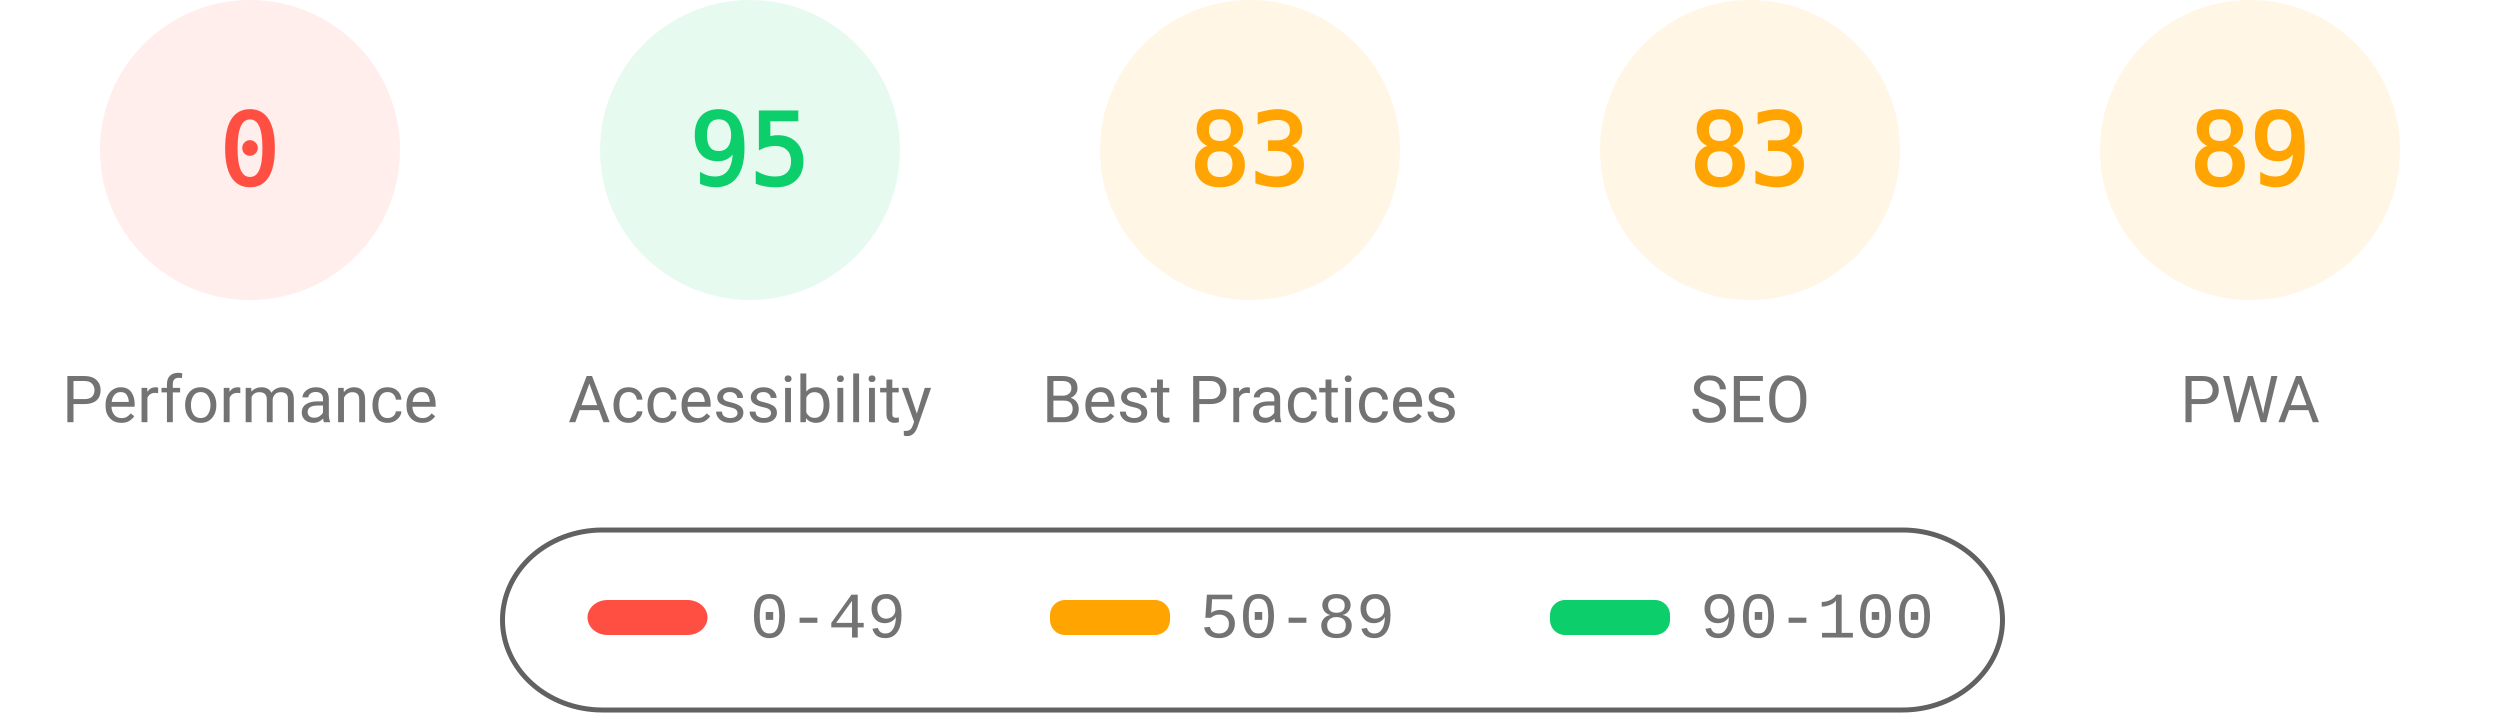
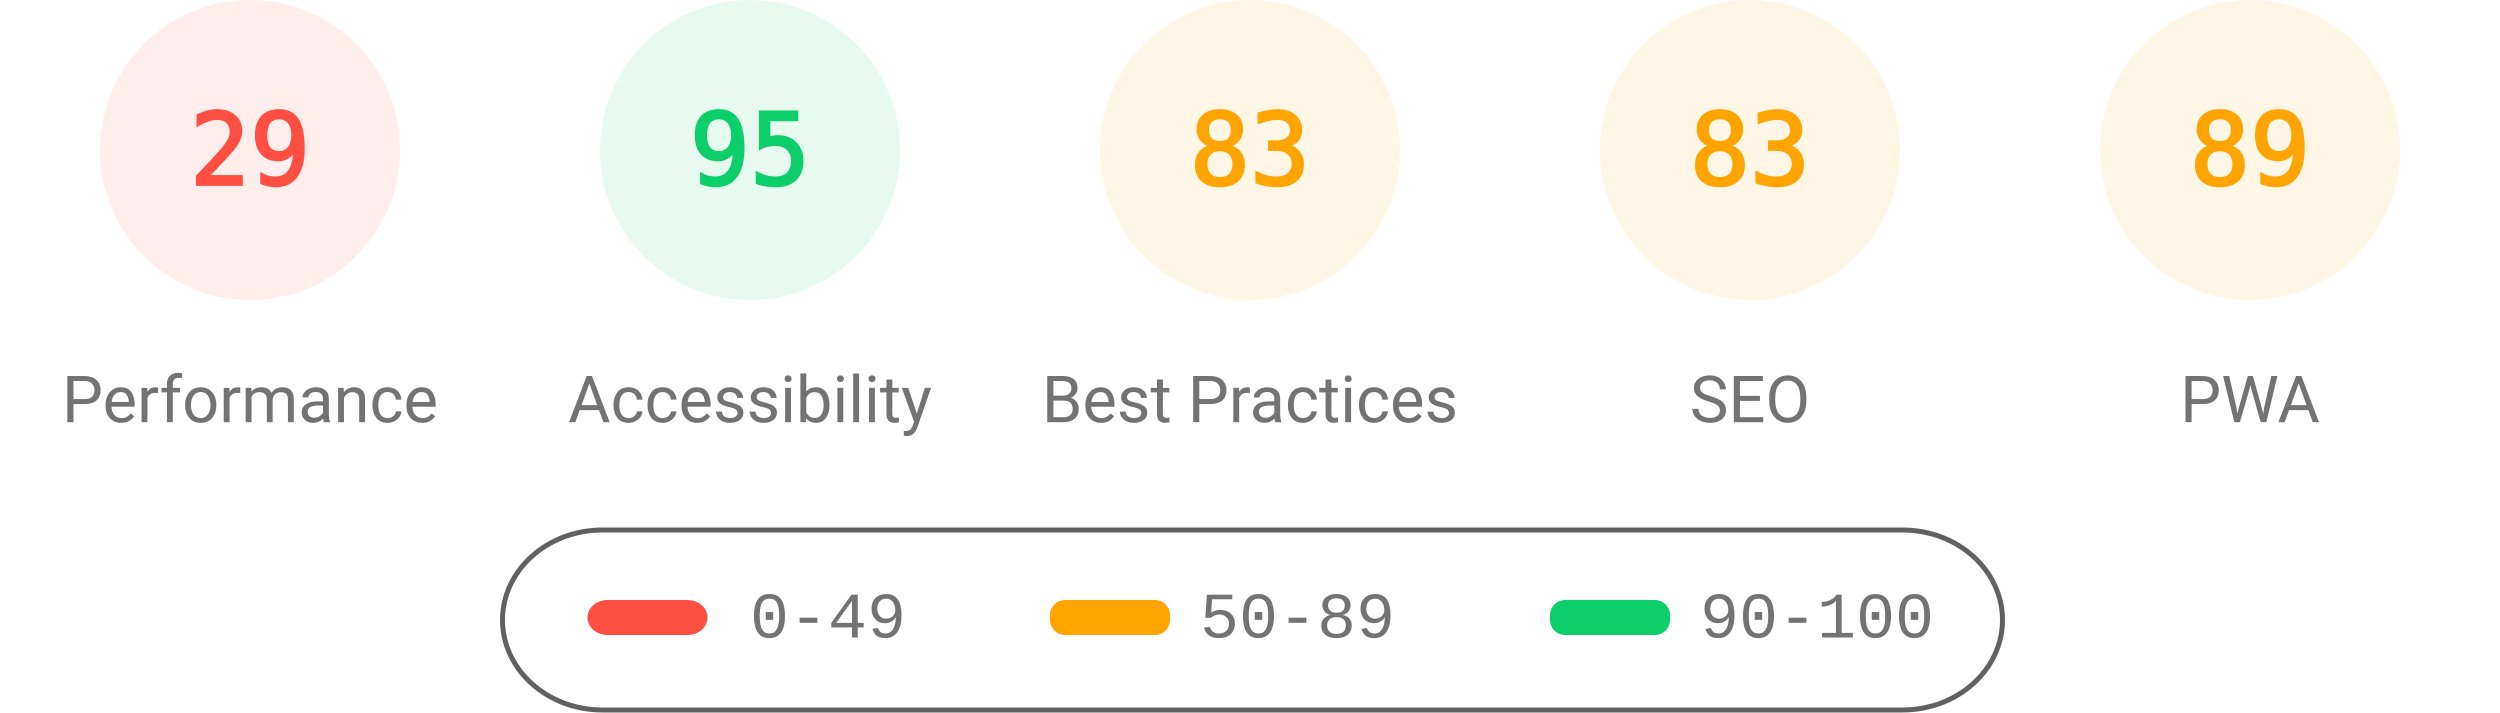
<svg xmlns="http://www.w3.org/2000/svg" fill="none" width="1000" height="285">
  <style>.gauge-base{opacity:.1}.gauge-arc{fill:none;animation-delay:250ms;stroke-linecap:round;transform:rotate(-90deg);transform-origin:100px 60px;animation:load-gauge 1s ease forwards}.guage-text{font-size:40px;font-family:monospace;text-align:center}.guage-red{color:#ff4e42;fill:#ff4e42;stroke:#ff4e42}.guage-orange{color:#ffa400;fill:#ffa400;stroke:#ffa400}.guage-green{color:#0cce6b;fill:#0cce6b;stroke:#0cce6b}.guage-undefined{color:#5c5c5c;fill:#5c5c5c;stroke:#5c5c5c}.guage-title{color:#737373;fill:#737373;stroke:none;font-size:26px;line-height:26px;font-family:Roboto,Halvetica,Arial,sans-serif}@keyframes load-gauge{from{stroke-dasharray:0 352.858}}</style>
  <svg class="guage-div guage-perf guage-red" viewBox="0 0 200 200" width="200" height="200">
    <circle class="gauge-base" r="56" cx="100" cy="60" stroke-width="8" />
-     <circle class="gauge-arc guage-arc-1" r="56" cx="100" cy="60" stroke-width="8" style="stroke-dasharray:0,351.858" />
-     <text class="guage-text" x="100" y="60" alignment-baseline="central" dominant-baseline="central" text-anchor="middle">0</text>
+     <circle class="gauge-arc guage-arc-1" r="56" cx="100" cy="60" stroke-width="8" style="stroke-dasharray:102.039,351.858" />
+     <text class="guage-text" x="100" y="60" alignment-baseline="central" dominant-baseline="central" text-anchor="middle">29</text>
    <text class="guage-title" x="100" y="160" alignment-baseline="central" dominant-baseline="central" text-anchor="middle">Performance</text>
  </svg>
  <svg class="guage-div guage-acc guage-green" viewBox="0 0 200 200" width="200" height="200" x="200">
    <circle class="gauge-base" r="56" cx="100" cy="60" stroke-width="8" />
    <circle class="gauge-arc guage-arc-2" r="56" cx="100" cy="60" stroke-width="8" style="stroke-dasharray:334.265,351.858" />
    <text class="guage-text" x="100" y="60" alignment-baseline="central" dominant-baseline="central" text-anchor="middle">95</text>
    <text class="guage-title" x="100" y="160" alignment-baseline="central" dominant-baseline="central" text-anchor="middle">Accessibility</text>
  </svg>
  <svg class="guage-div guage-best guage-orange" viewBox="0 0 200 200" width="200" height="200" x="400">
    <circle class="gauge-base" r="56" cx="100" cy="60" stroke-width="8" />
    <circle class="gauge-arc guage-arc-3" r="56" cx="100" cy="60" stroke-width="8" style="stroke-dasharray:292.042,351.858" />
    <text class="guage-text" x="100" y="60" alignment-baseline="central" dominant-baseline="central" text-anchor="middle">83</text>
    <text class="guage-title" x="100" y="160" alignment-baseline="central" dominant-baseline="central" text-anchor="middle">Best Practices</text>
  </svg>
  <svg class="guage-div guage-seo guage-orange" viewBox="0 0 200 200" width="200" height="200" x="600">
    <circle class="gauge-base" r="56" cx="100" cy="60" stroke-width="8" />
    <circle class="gauge-arc guage-arc-4" r="56" cx="100" cy="60" stroke-width="8" style="stroke-dasharray:292.042,351.858" />
    <text class="guage-text" x="100" y="60" alignment-baseline="central" dominant-baseline="central" text-anchor="middle">83</text>
    <text class="guage-title" x="100" y="160" alignment-baseline="central" dominant-baseline="central" text-anchor="middle">SEO</text>
  </svg>
  <svg class="guage-div guage-pwa guage-orange" viewBox="0 0 200 200" width="200" height="200" x="800">
    <circle class="gauge-base" r="56" cx="100" cy="60" stroke-width="8" />
    <circle class="gauge-arc guage-arc-4" r="56" cx="100" cy="60" stroke-width="8" style="stroke-dasharray:313.154,351.858" />
    <text class="guage-text" x="100" y="60" alignment-baseline="central" dominant-baseline="central" text-anchor="middle">89</text>
    <text class="guage-title" x="100" y="160" alignment-baseline="central" dominant-baseline="central" text-anchor="middle">PWA</text>
  </svg>
  <svg width="604" height="76" x="200" y="210">
    <path fill="none" id="canvas_background" d="M-1-1h604v80H-1z" />
    <rect fill-opacity="0" stroke="#616161" stroke-width="2" rx="40" id="svg_2" height="72" width="600" y="2" x="1" fill="#000" />
    <rect stroke="#000" rx="8" id="svg_3" height="14" width="48" y="30" x="35" stroke-opacity="null" stroke-width="0" fill="#ff4e42" />
    <rect stroke="#000" rx="6" id="svg_4" height="14" width="48" y="30" x="220" stroke-opacity="null" stroke-width="0" fill="#ffa400" />
    <rect stroke="#000" rx="6" id="svg_5" height="14" width="48" y="30" x="420" stroke-opacity="null" stroke-width="0" fill="#0cce6b" />
    <text xml:space="preserve" text-anchor="start" font-family="'Courier New', Courier, monospace" font-size="26" id="svg_6" y="45" x="100" stroke-opacity="null" stroke-width="0" stroke="#000" fill="#737373">0-49</text>
    <text xml:space="preserve" text-anchor="start" font-family="'Courier New', Courier, monospace" font-size="26" id="svg_7" y="45" x="280" stroke-opacity="null" stroke-width="0" stroke="#000" fill="#737373">50-89</text>
    <text xml:space="preserve" text-anchor="start" font-family="'Courier New', Courier, monospace" font-size="26" id="svg_8" y="45" x="480" stroke-opacity="null" stroke-width="0" stroke="#000" fill="#737373">90-100</text>
  </svg>
</svg>
